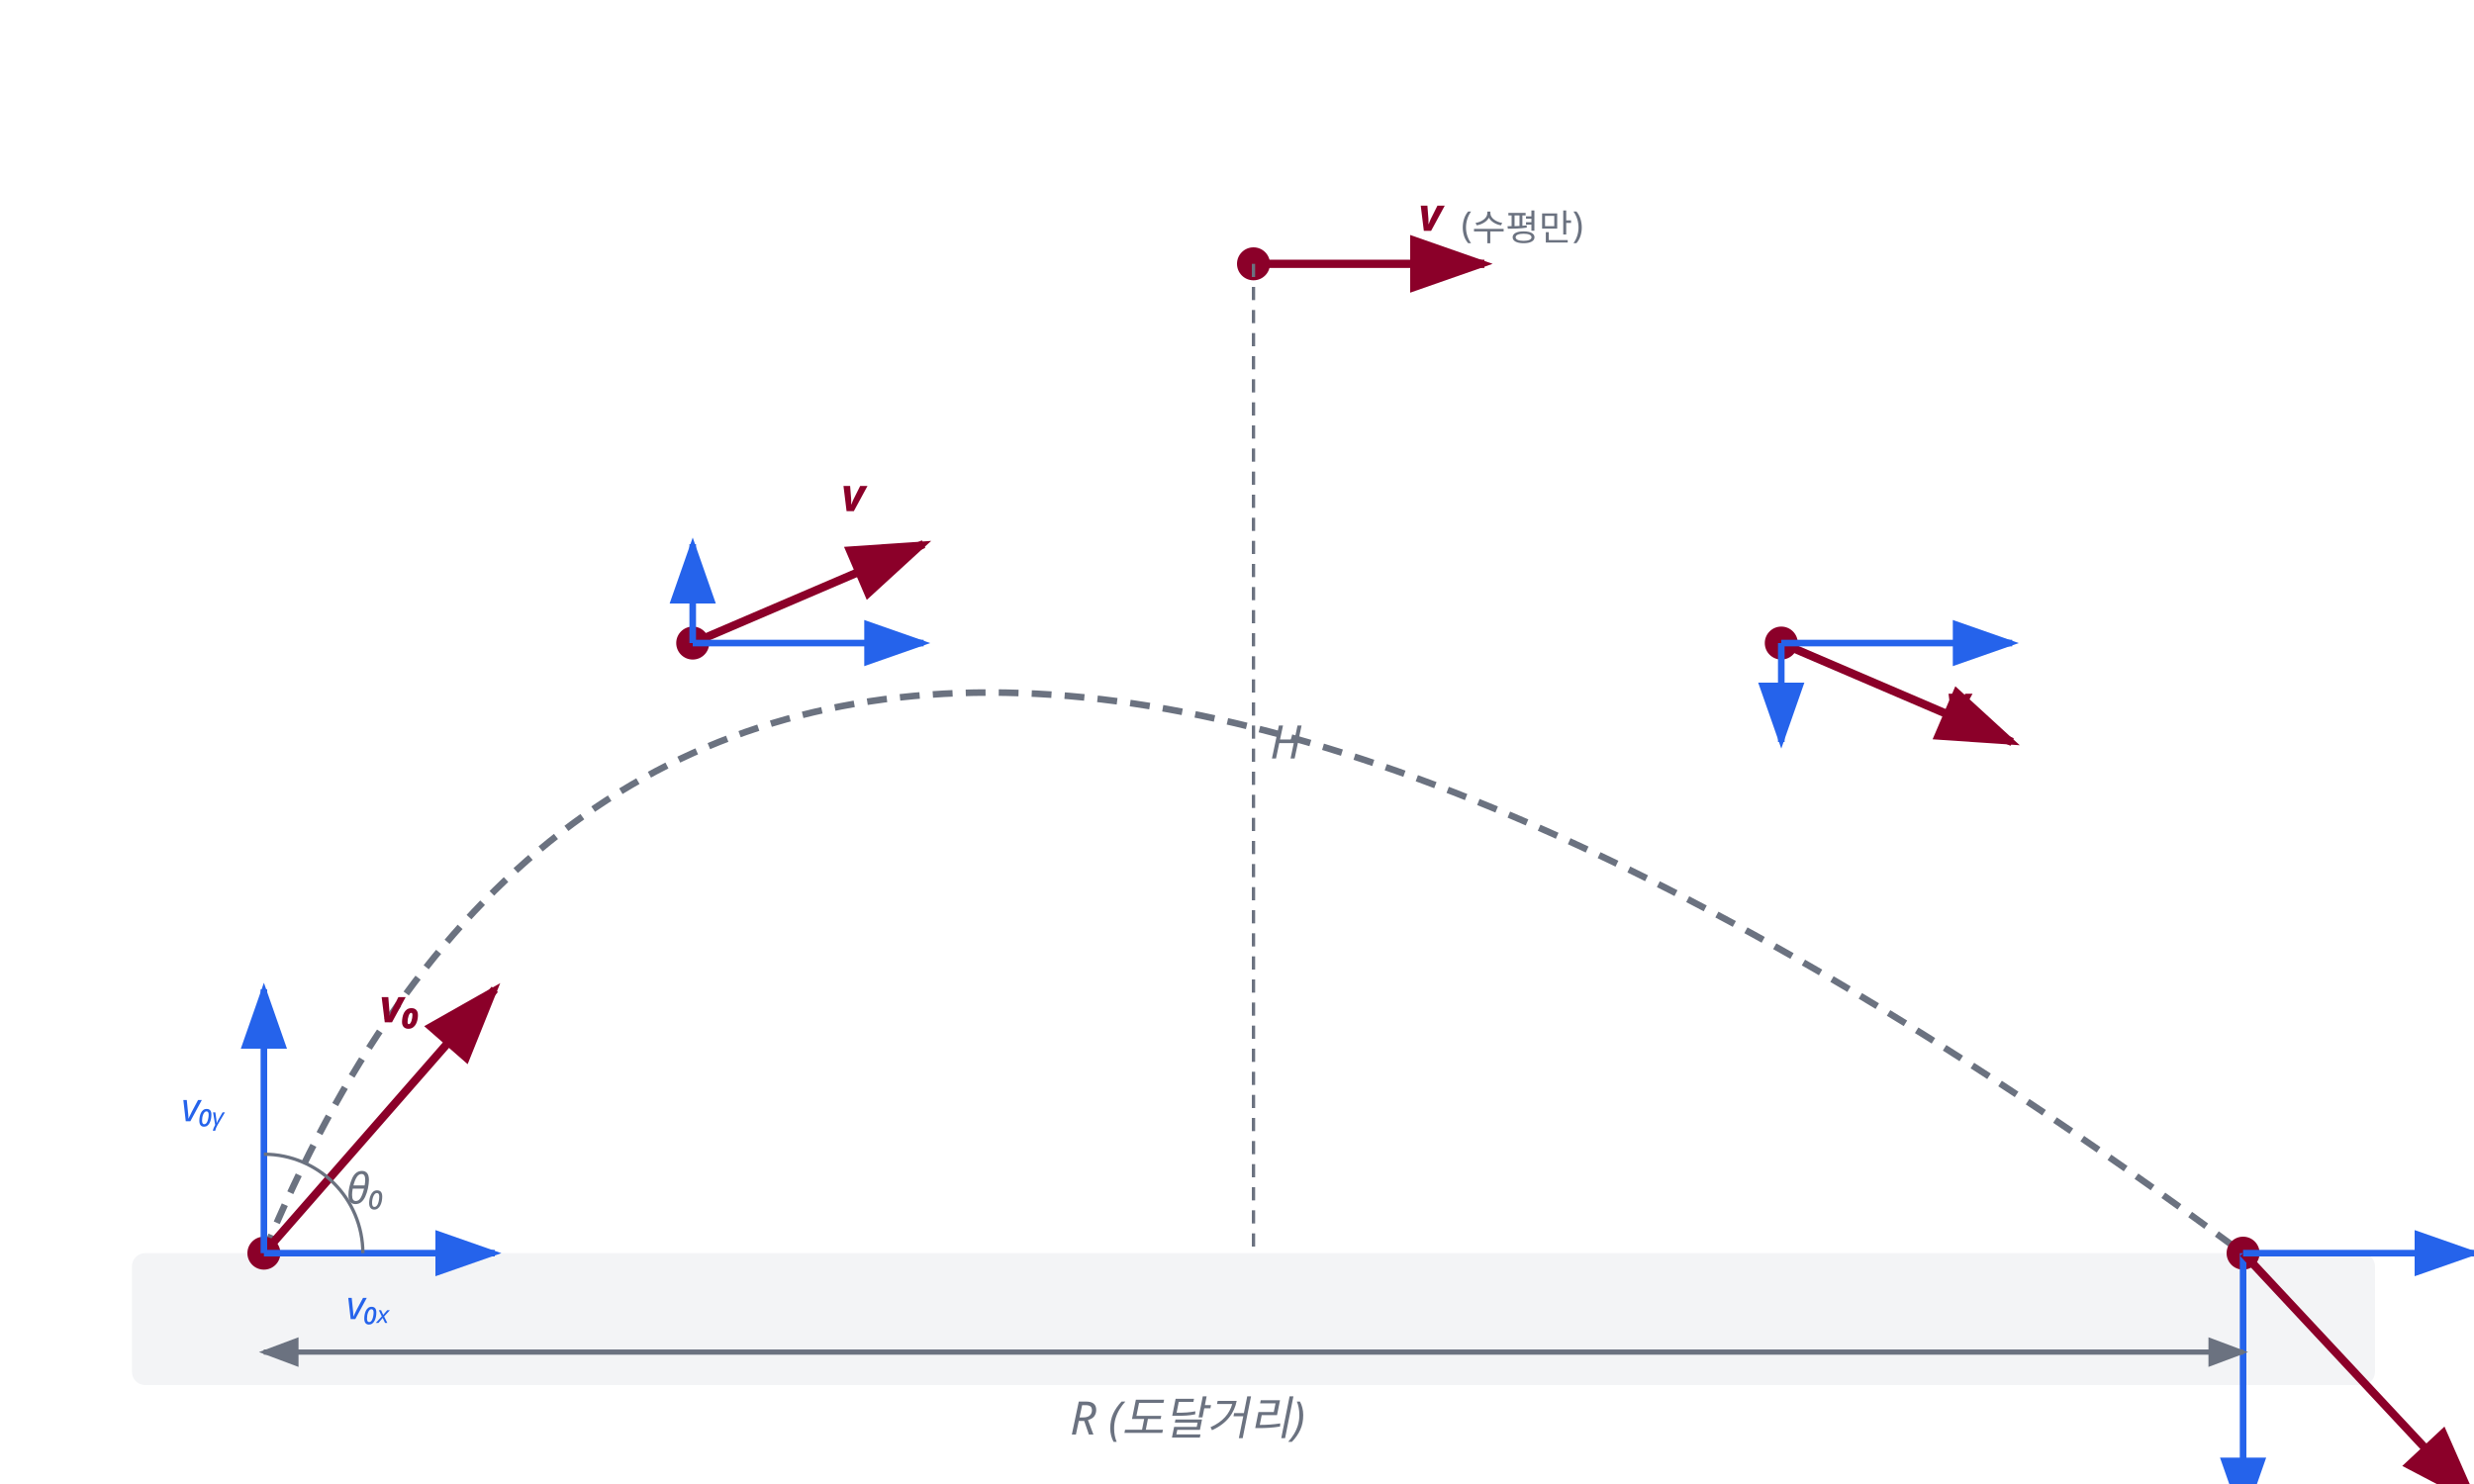
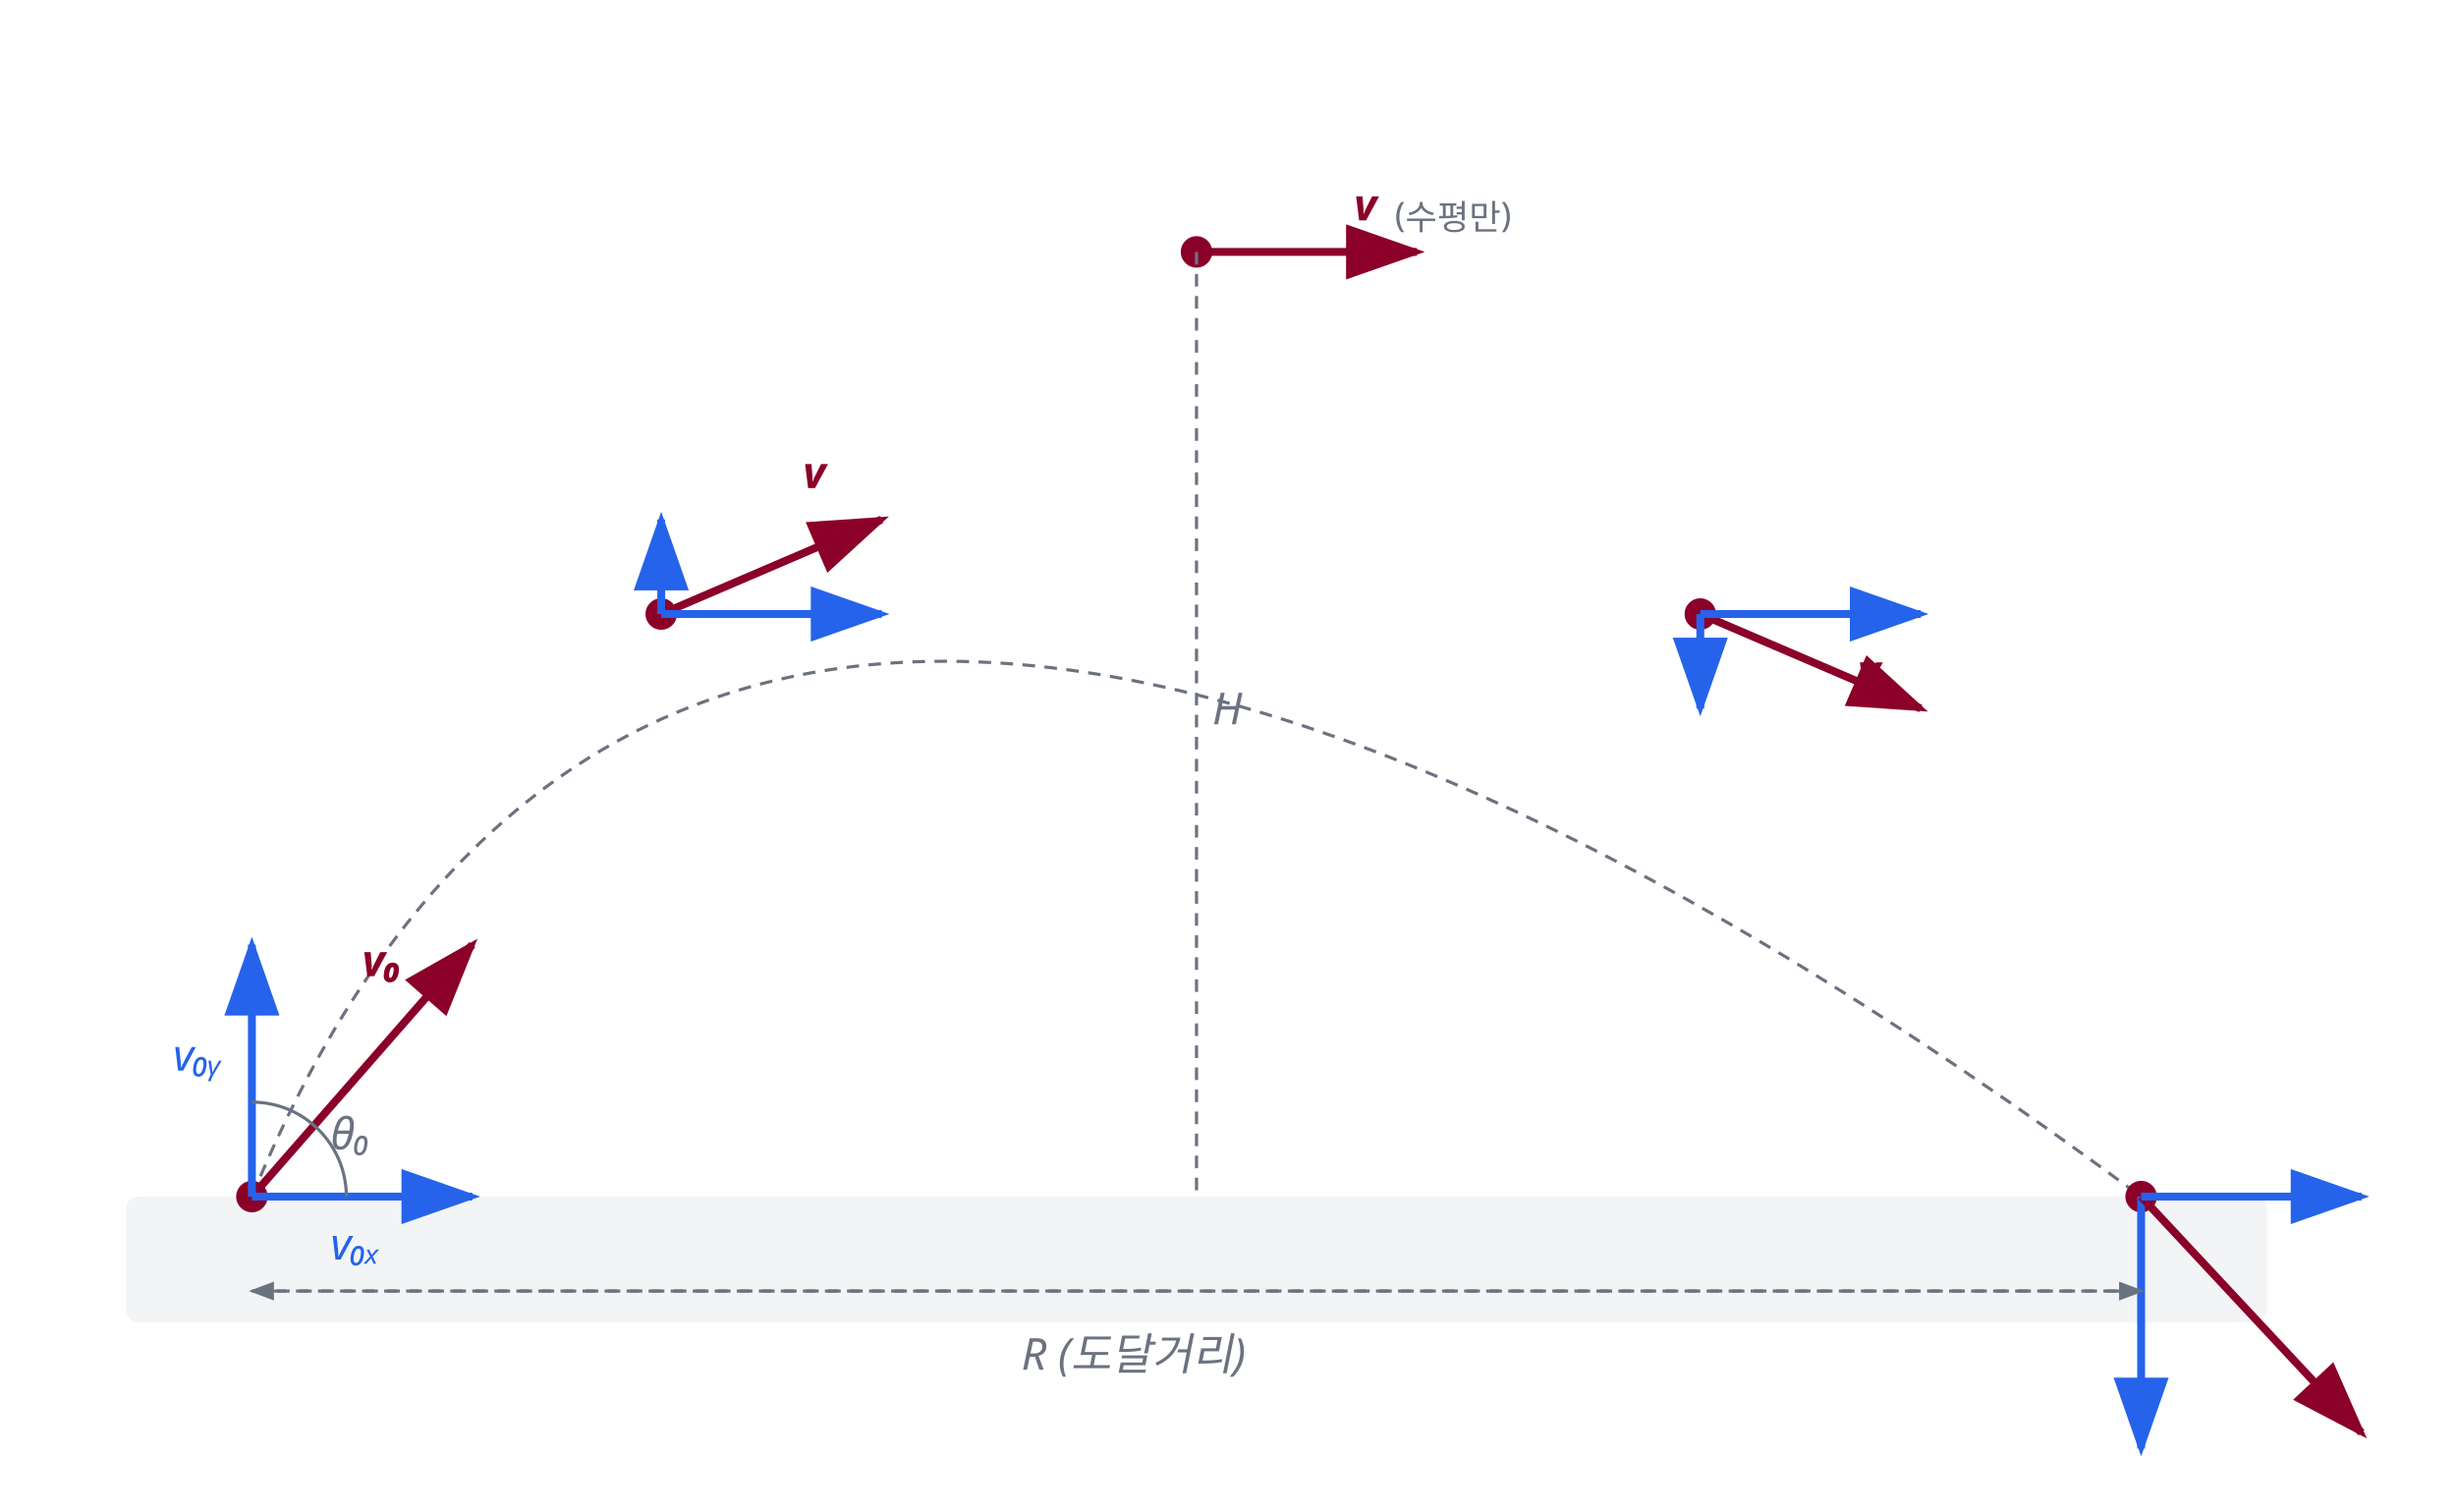
- <svg xmlns="http://www.w3.org/2000/svg" viewBox="0 0 750 450" font-family="sans-serif">
+ <svg xmlns="http://www.w3.org/2000/svg" viewBox="0 0 780 480" font-family="sans-serif">
  <defs>
    <marker id="ar-red" markerWidth="10" markerHeight="7" refX="9" refY="3.5" orient="auto">
      <polygon points="0 0, 10 3.5, 0 7" fill="#8B0029" />
    </marker>
    <marker id="ar-blue" markerWidth="10" markerHeight="7" refX="9" refY="3.5" orient="auto">
      <polygon points="0 0, 10 3.5, 0 7" fill="#2563EB" />
    </marker>
    <marker id="ar-gray" markerWidth="8" markerHeight="6" refX="7" refY="3" orient="auto">
      <polygon points="0 0, 8 3, 0 6" fill="#6B7280" />
    </marker>
  </defs>
  <rect x="40" y="380" width="680" height="40" fill="#F3F4F6" rx="4" />
-   <path d="M 80 380 Q 220 40, 680 380" fill="none" stroke="#6B7280" stroke-width="2" stroke-dasharray="6 4" />
+   <path d="M 80 380 Q 220 40, 680 380" fill="none" stroke="#6B7280" stroke-width="1" stroke-dasharray="4 3" />
  <circle cx="80" cy="380" r="5" fill="#8B0029" />
  <line x1="80" y1="380" x2="150" y2="300" stroke="#8B0029" stroke-width="2.5" marker-end="url(#ar-red)" />
  <text x="115" y="310" font-size="14" fill="#8B0029" font-weight="bold" font-style="italic">v₀</text>
-   <line x1="80" y1="380" x2="150" y2="380" stroke="#2563EB" stroke-width="2" marker-end="url(#ar-blue)" />
-   <text x="105" y="400" font-size="12" fill="#2563EB" font-style="italic">v₀ₓ</text>
-   <line x1="80" y1="380" x2="80" y2="300" stroke="#2563EB" stroke-width="2" marker-end="url(#ar-blue)" />
-   <text x="55" y="340" font-size="12" fill="#2563EB" font-style="italic">v₀ᵧ</text>
+   <line x1="80" y1="380" x2="150" y2="380" stroke="#2563EB" stroke-width="2.5" marker-end="url(#ar-blue)" />
+   <text x="105" y="400" font-size="14" fill="#2563EB" font-style="italic">v₀ₓ</text>
+   <line x1="80" y1="380" x2="80" y2="300" stroke="#2563EB" stroke-width="2.5" marker-end="url(#ar-blue)" />
+   <text x="55" y="340" font-size="14" fill="#2563EB" font-style="italic">v₀ᵧ</text>
  <path d="M 110 380 A 30 30 0 0 0 80 350" fill="none" stroke="#6B7280" stroke-width="1" />
-   <text x="105" y="365" font-size="13" fill="#6B7280" font-style="italic">θ₀</text>
+   <text x="105" y="365" font-size="14" fill="#6B7280" font-style="italic">θ₀</text>
  <circle cx="210" cy="195" r="5" fill="#8B0029" />
  <line x1="210" y1="195" x2="280" y2="165" stroke="#8B0029" stroke-width="2.5" marker-end="url(#ar-red)" />
  <text x="255" y="155" font-size="14" fill="#8B0029" font-weight="bold" font-style="italic">v</text>
-   <line x1="210" y1="195" x2="280" y2="195" stroke="#2563EB" stroke-width="2" marker-end="url(#ar-blue)" />
-   <line x1="210" y1="195" x2="210" y2="165" stroke="#2563EB" stroke-width="2" marker-end="url(#ar-blue)" />
+   <line x1="210" y1="195" x2="280" y2="195" stroke="#2563EB" stroke-width="2.5" marker-end="url(#ar-blue)" />
+   <line x1="210" y1="195" x2="210" y2="165" stroke="#2563EB" stroke-width="2.5" marker-end="url(#ar-blue)" />
  <circle cx="380" cy="80" r="5" fill="#8B0029" />
  <line x1="380" y1="80" x2="450" y2="80" stroke="#8B0029" stroke-width="2.5" marker-end="url(#ar-red)" />
  <text x="430" y="70" font-size="14" fill="#8B0029" font-weight="bold" font-style="italic">v</text>
  <text x="443" y="72" font-size="11" fill="#6B7280">(수평만)</text>
  <line x1="380" y1="80" x2="380" y2="380" stroke="#6B7280" stroke-width="1" stroke-dasharray="4 3" />
  <text x="385" y="230" font-size="14" fill="#6B7280" font-style="italic">H</text>
  <circle cx="540" cy="195" r="5" fill="#8B0029" />
  <line x1="540" y1="195" x2="610" y2="225" stroke="#8B0029" stroke-width="2.5" marker-end="url(#ar-red)" />
  <text x="590" y="218" font-size="14" fill="#8B0029" font-weight="bold" font-style="italic">v</text>
-   <line x1="540" y1="195" x2="610" y2="195" stroke="#2563EB" stroke-width="2" marker-end="url(#ar-blue)" />
-   <line x1="540" y1="195" x2="540" y2="225" stroke="#2563EB" stroke-width="2" marker-end="url(#ar-blue)" />
+   <line x1="540" y1="195" x2="610" y2="195" stroke="#2563EB" stroke-width="2.5" marker-end="url(#ar-blue)" />
+   <line x1="540" y1="195" x2="540" y2="225" stroke="#2563EB" stroke-width="2.5" marker-end="url(#ar-blue)" />
  <circle cx="680" cy="380" r="5" fill="#8B0029" />
-   <line x1="680" y1="380" x2="680" y2="460" stroke="#2563EB" stroke-width="2" marker-end="url(#ar-blue)" />
+   <line x1="680" y1="380" x2="680" y2="460" stroke="#2563EB" stroke-width="2.5" marker-end="url(#ar-blue)" />
  <line x1="680" y1="380" x2="750" y2="455" stroke="#8B0029" stroke-width="2.5" marker-end="url(#ar-red)" />
-   <line x1="680" y1="380" x2="750" y2="380" stroke="#2563EB" stroke-width="2" marker-end="url(#ar-blue)" />
-   <line x1="80" y1="410" x2="680" y2="410" stroke="#6B7280" stroke-width="1.5" marker-end="url(#ar-gray)" />
-   <line x1="680" y1="410" x2="80" y2="410" stroke="#6B7280" stroke-width="1.5" marker-end="url(#ar-gray)" />
+   <line x1="680" y1="380" x2="750" y2="380" stroke="#2563EB" stroke-width="2.5" marker-end="url(#ar-blue)" />
+   <line x1="80" y1="410" x2="680" y2="410" stroke="#6B7280" stroke-width="1" stroke-dasharray="4 3" marker-end="url(#ar-gray)" />
+   <line x1="680" y1="410" x2="80" y2="410" stroke="#6B7280" stroke-width="1" stroke-dasharray="4 3" marker-end="url(#ar-gray)" />
  <text x="360" y="435" font-size="14" fill="#6B7280" text-anchor="middle" font-style="italic">R (도달거리)</text>
</svg>
